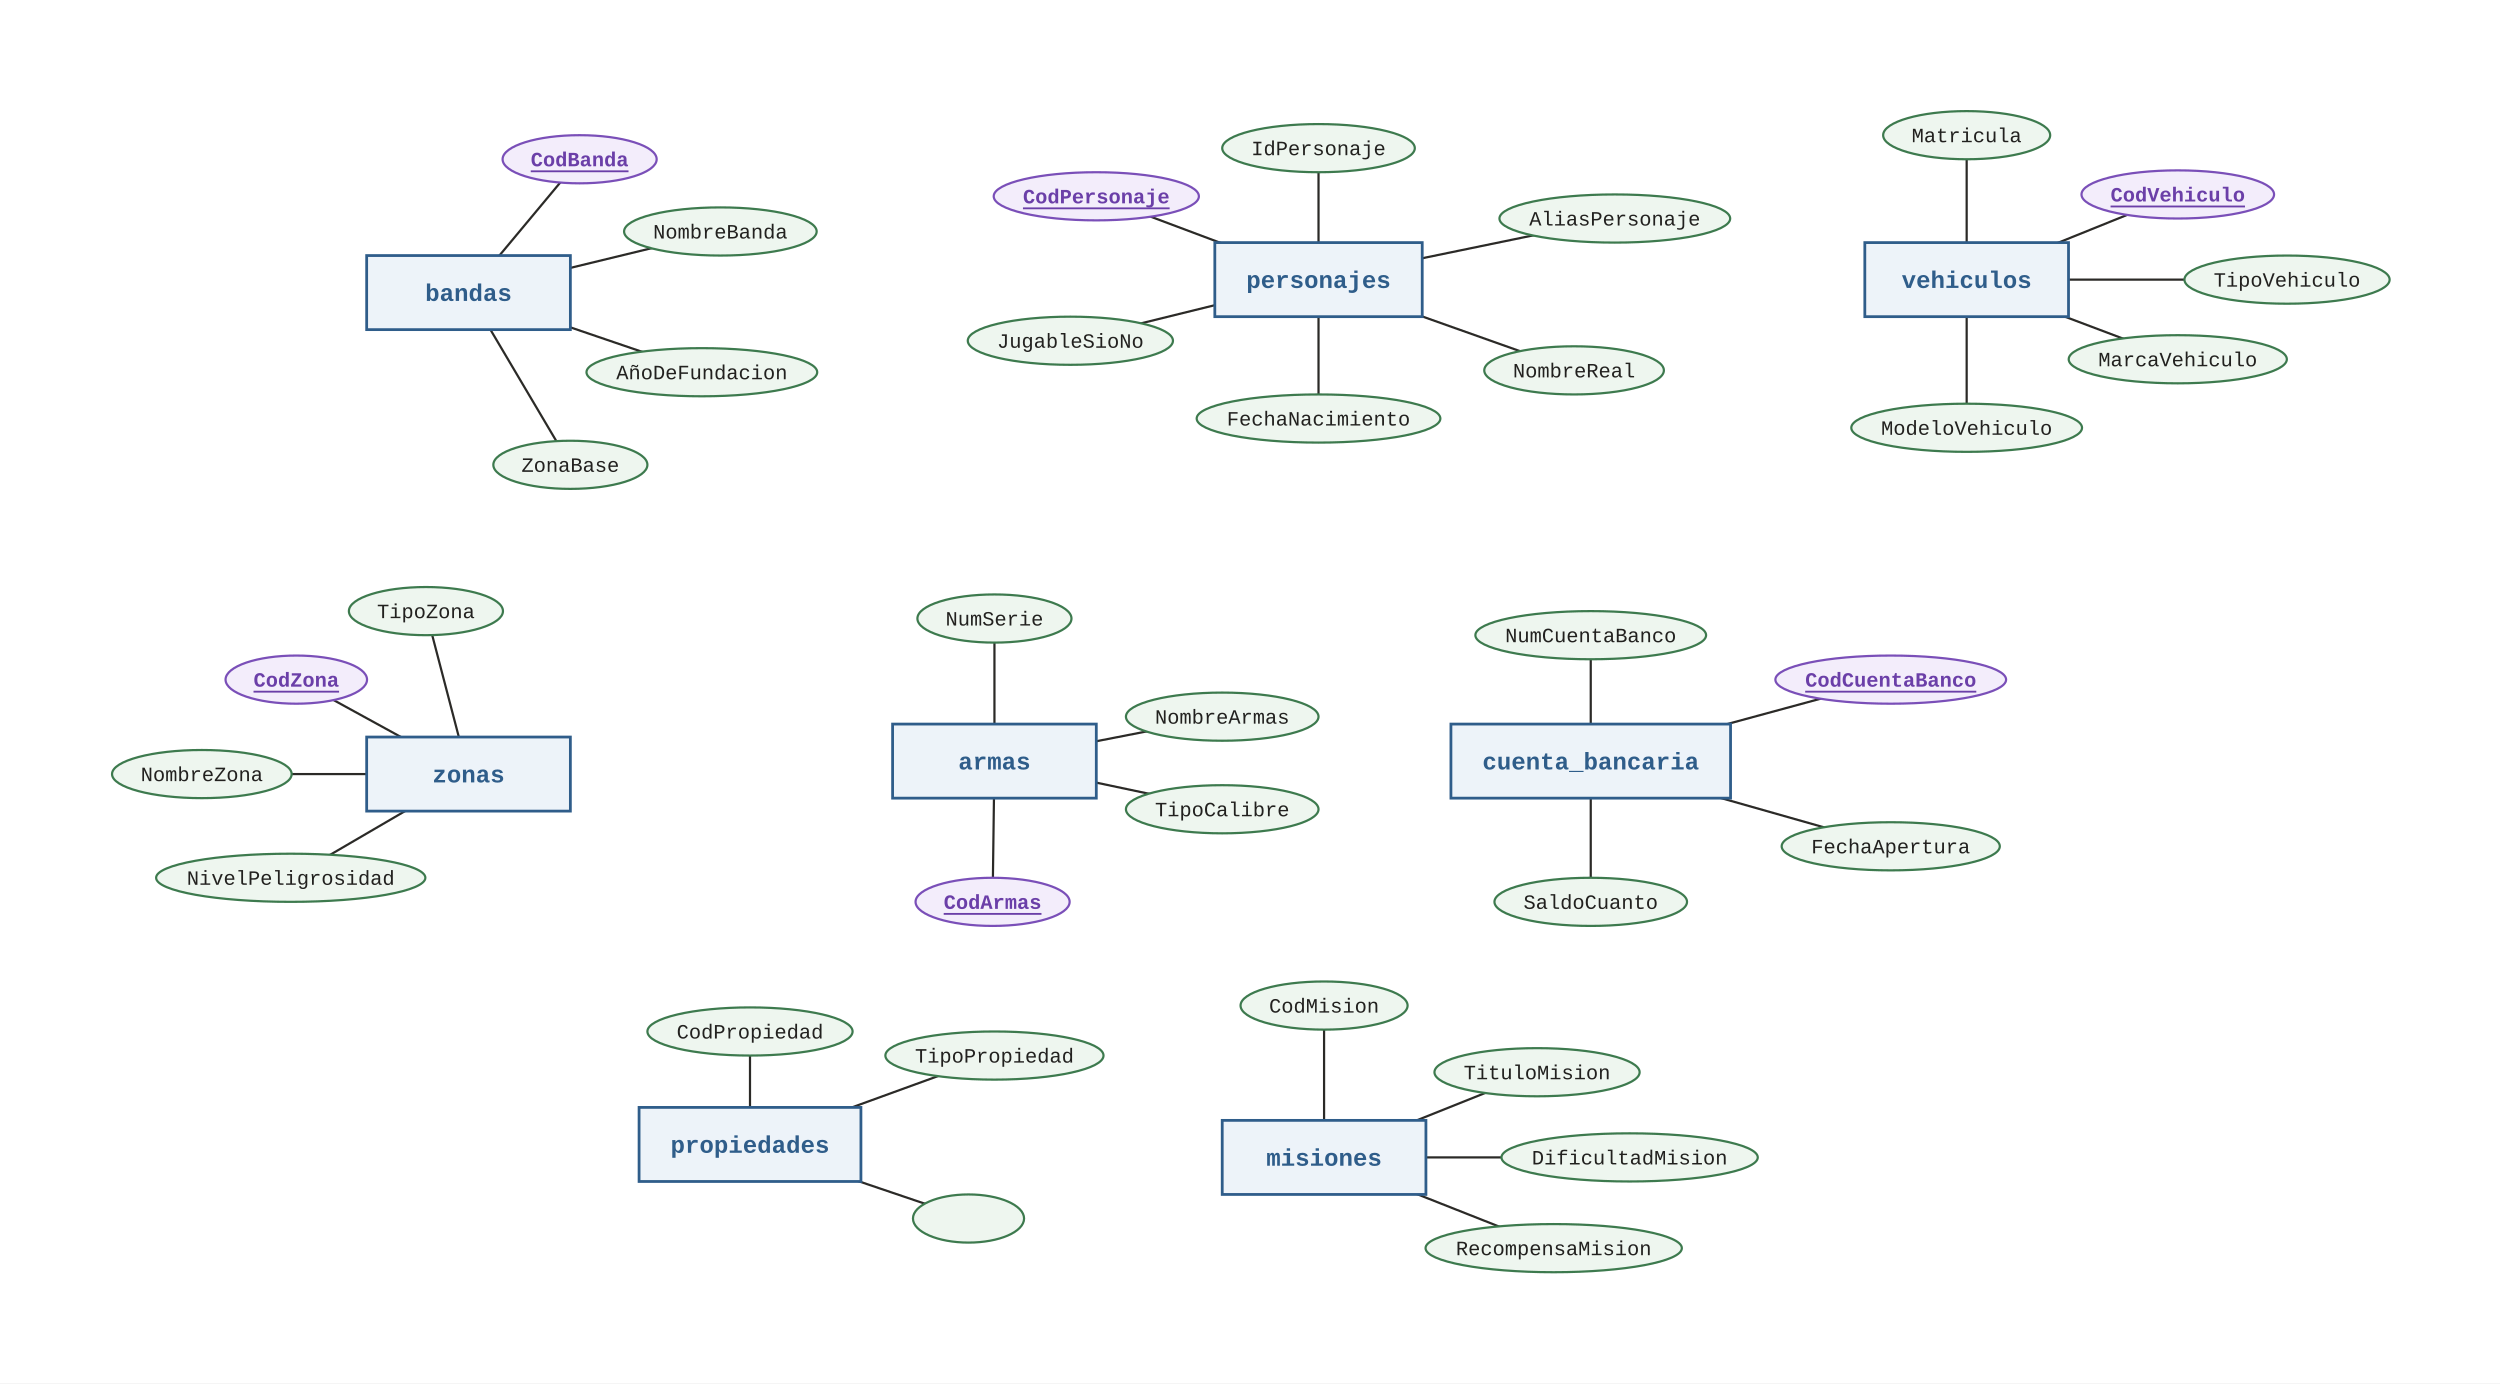
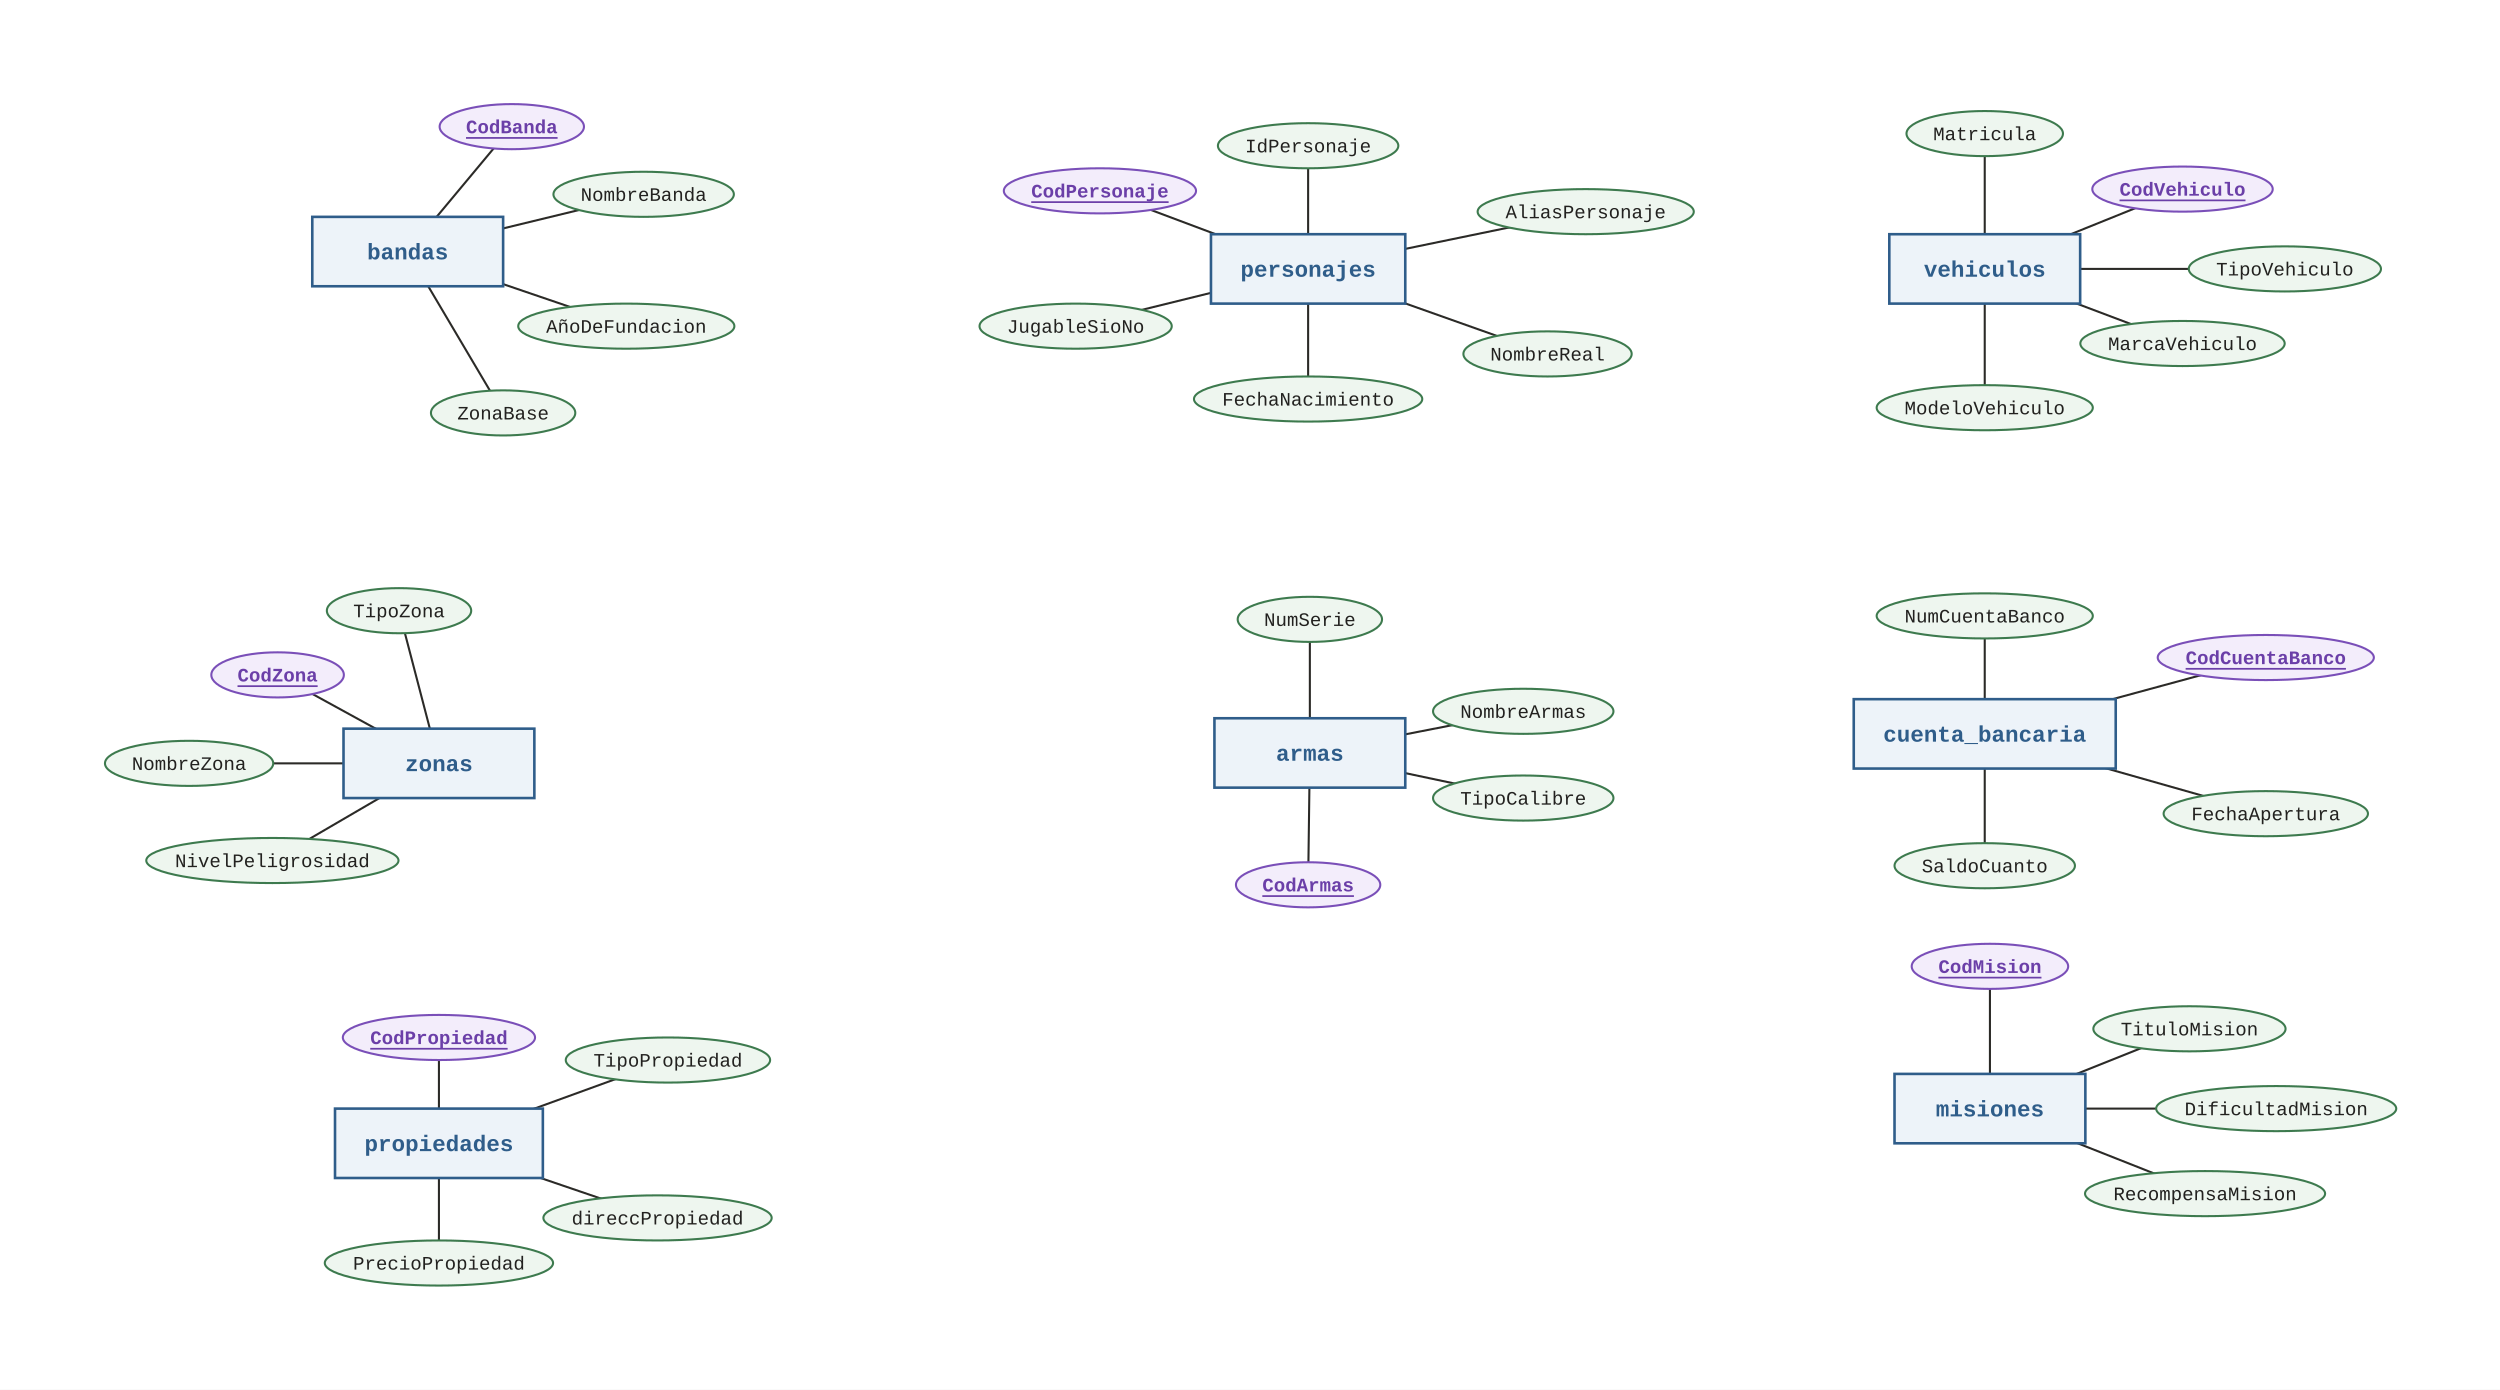
- <svg xmlns="http://www.w3.org/2000/svg" viewBox="1869 1651 1350 747" width="1350" height="747">
+ <svg xmlns="http://www.w3.org/2000/svg" viewBox="1750 1604 1441 801" width="1441" height="801">
  <style>.ln{stroke:#2B2A27;stroke-width:1.2}.mk{stroke:#2B2A27;stroke-width:1.5;fill:none}.mo{fill:#FFFFFF;stroke:#2B2A27;stroke-width:1.5}
.ent{fill:#EDF3F9;stroke:#2F5D8A;stroke-width:1.5}.dia{fill:#FBF2E0;stroke:#9C6510;stroke-width:1.5}.att{fill:#EEF6EF;stroke:#3D7A4E;stroke-width:1.2}.att.key{fill:#F3EDFB;stroke:#7A4FB8}.att.dr{stroke-dasharray:4 3}
.ent.in,.dia.in{fill:none}.dup{stroke:#C0362C;stroke-width:2.4}
.tx{fill:#22211F;font:11px Consolas,'JetBrains Mono','Courier New',monospace}.txk{fill:#6B3FA8;font-weight:600}.tb{font:600 13px Consolas,'JetBrains Mono','Courier New',monospace;fill:#2F5D8A}.tr{font:600 12px Consolas,'JetBrains Mono','Courier New',monospace;fill:#9C6510}.tt{font:600 10px Consolas,'JetBrains Mono','Courier New',monospace;fill:#6B6A64}
.ul{stroke:#6B3FA8;stroke-width:1}.ul.p{stroke-dasharray:3 2}.card{font:600 11px Consolas,'JetBrains Mono','Courier New',monospace;fill:#A2441C;paint-order:stroke;stroke:#FFFFFF;stroke-width:4px;stroke-linejoin:round}.cardq{fill:#6B6A64}
.tbox{fill:#FFFFFF;stroke:#A9B2C0;stroke-width:1}.thd{fill:#33557F}.thx{font:600 12.5px Consolas,'JetBrains Mono','Courier New',monospace;fill:#FFFFFF}.cx{font:11.5px Consolas,'JetBrains Mono','Courier New',monospace;fill:#22211F}.cpk{fill:#6B3FA8;font-weight:600}.cfk{fill:#A3304A}.cty{fill:#6B6A64;font-weight:400}.uq{font:600 9px Consolas,'JetBrains Mono','Courier New',monospace;fill:#2A7F8F}
.lk{stroke:#6B6A64;stroke-width:1.4;fill:none}.lk.dash{stroke-dasharray:6 4}.lkm{stroke:#6B6A64;stroke-width:1.5;fill:none}.lko{fill:#FFFFFF;stroke:#6B6A64;stroke-width:1.5}
.ipk{fill:#8E5FD0}.ifk{fill:#B4364E}.icol{fill:#2A7F8F}.inul{fill:none;stroke:#2A7F8F;stroke-width:1.3}
.rbox{fill:#FFFFFF;stroke:#22211F;stroke-width:1.1}.rnm{font:600 12.5px Consolas,'JetBrains Mono','Courier New',monospace;fill:#2F5D8A}.rcol{font:12px Consolas,'JetBrains Mono','Courier New',monospace;fill:#22211F}.rpk{font-weight:700;fill:#6B3FA8}.rfk{fill:#A3304A}.rul{stroke:#6B3FA8;stroke-width:1.1}
.rtag{font:600 9.5px Consolas,'JetBrains Mono','Courier New',monospace;fill:#6B6A64}.rarr{fill:none;stroke:#B4364E;stroke-width:1.1}.rhead{fill:#B4364E}
.ent.hd,.dia.hd{fill:none}.ktag{font:700 9px Consolas,'JetBrains Mono','Courier New',monospace;fill:#6B6A64}.rlab{fill:#FFFFFF;stroke:none;opacity:.92}.dia.assoc{stroke-dasharray:5 3}.ln.lid{stroke-width:2.2}.isal{fill:#9C6510}.skt{fill:#2F5D8A}
.thx.dup{fill:#FFC2BD}.cx.dup,.rnm.dup,.rcol.dup{fill:#C0362C;text-decoration:underline}
.note{stroke-width:1.2}.note-fold{stroke-width:1.2}.nc-y{fill:#FFF4C2;stroke:#D2AE36}.nc-b{fill:#DDEBFA;stroke:#7AA3D6}.nc-g{fill:#DFF2E1;stroke:#7DBB87}.nc-p{fill:#FBE1EC;stroke:#D98AAE}.note-fold{filter:brightness(.93)}.note-tx{font:12px 'Segoe UI',Arial,sans-serif;fill:#2B2A27}</style>
-   <rect x="1869" y="1651" width="1350" height="747" fill="#ffffff" />
-   <line x1="2122" y1="2069" x2="2029" y2="2018" class="ln" />
-   <line x1="2122" y1="2069" x2="1978" y2="2069" class="ln" />
-   <line x1="2122" y1="2069" x2="2099" y2="1981" class="ln" />
-   <line x1="2122" y1="2069" x2="2026" y2="2125" class="ln" />
-   <line x1="2581" y1="1802" x2="2581" y2="1731" class="ln" />
-   <line x1="2581" y1="1802" x2="2741" y2="1769" class="ln" />
-   <line x1="2581" y1="1802" x2="2719" y2="1851" class="ln" />
-   <line x1="2581" y1="1802" x2="2581" y2="1877" class="ln" />
-   <line x1="2581" y1="1802" x2="2447" y2="1835" class="ln" />
-   <line x1="2122" y1="1809" x2="2182" y2="1737" class="ln" />
-   <line x1="2122" y1="1809" x2="2258" y2="1776" class="ln" />
-   <line x1="2122" y1="1809" x2="2248" y2="1852" class="ln" />
-   <line x1="2122" y1="1809" x2="2177" y2="1902" class="ln" />
-   <line x1="2931" y1="1802" x2="2931" y2="1724" class="ln" />
-   <line x1="2931" y1="1802" x2="3045" y2="1756" class="ln" />
-   <line x1="2581" y1="1802" x2="2461" y2="1757" class="ln" />
-   <line x1="2931" y1="1802" x2="3045" y2="1845" class="ln" />
-   <line x1="2931" y1="1802" x2="2931" y2="1882" class="ln" />
-   <line x1="2931" y1="1802" x2="3104" y2="1802" class="ln" />
-   <line x1="2406" y1="2062" x2="2406" y2="1985" class="ln" />
-   <line x1="2406" y1="2062" x2="2529" y2="2038" class="ln" />
-   <line x1="2406" y1="2062" x2="2529" y2="2088" class="ln" />
-   <line x1="2406" y1="2062" x2="2405" y2="2138" class="ln" />
-   <line x1="2728" y1="2062" x2="2728" y2="1994" class="ln" />
-   <line x1="2728" y1="2062" x2="2890" y2="2018" class="ln" />
-   <line x1="2728" y1="2062" x2="2890" y2="2108" class="ln" />
-   <line x1="2728" y1="2062" x2="2728" y2="2138" class="ln" />
-   <line x1="2584" y1="2276" x2="2584" y2="2194" class="ln" />
-   <line x1="2584" y1="2276" x2="2699" y2="2230" class="ln" />
-   <line x1="2584" y1="2276" x2="2749" y2="2276" class="ln" />
-   <line x1="2584" y1="2276" x2="2708" y2="2325" class="ln" />
-   <line x1="2274" y1="2269" x2="2274" y2="2208" class="ln" />
-   <line x1="2274" y1="2269" x2="2406" y2="2221" class="ln" />
-   <line x1="2274" y1="2269" x2="2392" y2="2309" class="ln" />
+   <rect x="1750" y="1604" width="1441" height="801" fill="#ffffff" />
+   <line x1="2003" y1="2044" x2="1910" y2="1993" class="ln" />
+   <line x1="2003" y1="2044" x2="1859" y2="2044" class="ln" />
+   <line x1="2003" y1="2044" x2="1980" y2="1956" class="ln" />
+   <line x1="2003" y1="2044" x2="1907" y2="2100" class="ln" />
+   <line x1="2504" y1="1759" x2="2504" y2="1688" class="ln" />
+   <line x1="2504" y1="1759" x2="2664" y2="1726" class="ln" />
+   <line x1="2504" y1="1759" x2="2642" y2="1808" class="ln" />
+   <line x1="2504" y1="1759" x2="2504" y2="1834" class="ln" />
+   <line x1="2504" y1="1759" x2="2370" y2="1792" class="ln" />
+   <line x1="1985" y1="1749" x2="2045" y2="1677" class="ln" />
+   <line x1="1985" y1="1749" x2="2121" y2="1716" class="ln" />
+   <line x1="1985" y1="1749" x2="2111" y2="1792" class="ln" />
+   <line x1="1985" y1="1749" x2="2040" y2="1842" class="ln" />
+   <line x1="2894" y1="1759" x2="2894" y2="1681" class="ln" />
+   <line x1="2894" y1="1759" x2="3008" y2="1713" class="ln" />
+   <line x1="2504" y1="1759" x2="2384" y2="1714" class="ln" />
+   <line x1="2894" y1="1759" x2="3008" y2="1802" class="ln" />
+   <line x1="2894" y1="1759" x2="2894" y2="1839" class="ln" />
+   <line x1="2894" y1="1759" x2="3067" y2="1759" class="ln" />
+   <line x1="2505" y1="2038" x2="2505" y2="1961" class="ln" />
+   <line x1="2505" y1="2038" x2="2628" y2="2014" class="ln" />
+   <line x1="2505" y1="2038" x2="2628" y2="2064" class="ln" />
+   <line x1="2505" y1="2038" x2="2504" y2="2114" class="ln" />
+   <line x1="2894" y1="2027" x2="2894" y2="1959" class="ln" />
+   <line x1="2894" y1="2027" x2="3056" y2="1983" class="ln" />
+   <line x1="2894" y1="2027" x2="3056" y2="2073" class="ln" />
+   <line x1="2894" y1="2027" x2="2894" y2="2103" class="ln" />
+   <line x1="2897" y1="2243" x2="2897" y2="2161" class="ln" />
+   <line x1="2897" y1="2243" x2="3012" y2="2197" class="ln" />
+   <line x1="2897" y1="2243" x2="3062" y2="2243" class="ln" />
+   <line x1="2897" y1="2243" x2="3021" y2="2292" class="ln" />
+   <line x1="2003" y1="2263" x2="2003" y2="2202" class="ln" />
+   <line x1="2003" y1="2263" x2="2135" y2="2215" class="ln" />
+   <line x1="2003" y1="2263" x2="2129" y2="2306" class="ln" />
+   <line x1="2003" y1="2263" x2="2003" y2="2332" class="ln" />
  <g class="node" data-id="nmwmhqvag3xdsrz">
-     <rect x="2067" y="2049" width="110" height="40" class="ent" />
-     <text x="2122" y="2073.5" text-anchor="middle" class="tb">zonas</text>
+     <rect x="1948" y="2024" width="110" height="40" class="ent" />
+     <text x="2003" y="2048.5" text-anchor="middle" class="tb">zonas</text>
  </g>
  <g class="node" data-id="nmwmhrrtz46f440">
-     <ellipse cx="2029" cy="2018" rx="38.2" ry="13" class="att key" />
-     <text x="2029" y="2021.8" text-anchor="middle" class="tx txk">CodZona</text>
-     <line x1="2005.9" y1="2024.5" x2="2052.1" y2="2024.5" class="ul" />
+     <ellipse cx="1910" cy="1993" rx="38.2" ry="13" class="att key" />
+     <text x="1910" y="1996.8" text-anchor="middle" class="tx txk">CodZona</text>
+     <line x1="1886.9" y1="1999.5" x2="1933.1" y2="1999.5" class="ul" />
  </g>
  <g class="node" data-id="nmwmhs1pz4838rc">
-     <ellipse cx="1978" cy="2069" rx="48.5" ry="13" class="att" />
-     <text x="1978" y="2072.8" text-anchor="middle" class="tx">NombreZona</text>
+     <ellipse cx="1859" cy="2044" rx="48.5" ry="13" class="att" />
+     <text x="1859" y="2047.8" text-anchor="middle" class="tx">NombreZona</text>
  </g>
  <g class="node" data-id="nmwmhse6k4avtgo">
-     <ellipse cx="2099" cy="1981" rx="41.6" ry="13" class="att" />
-     <text x="2099" y="1984.8" text-anchor="middle" class="tx">TipoZona</text>
+     <ellipse cx="1980" cy="1956" rx="41.6" ry="13" class="att" />
+     <text x="1980" y="1959.8" text-anchor="middle" class="tx">TipoZona</text>
  </g>
  <g class="node" data-id="nmwmhsl8x4cs0xw">
-     <ellipse cx="2026" cy="2125" rx="72.7" ry="13" class="att" />
-     <text x="2026" y="2128.8" text-anchor="middle" class="tx">NivelPeligrosidad</text>
+     <ellipse cx="1907" cy="2100" rx="72.7" ry="13" class="att" />
+     <text x="1907" y="2103.8" text-anchor="middle" class="tx">NivelPeligrosidad</text>
  </g>
  <g class="node" data-id="nmwmhtg534eof8d">
-     <rect x="2525" y="1782" width="112" height="40" class="ent" />
-     <text x="2581" y="1806.5" text-anchor="middle" class="tb">personajes</text>
+     <rect x="2448" y="1739" width="112" height="40" class="ent" />
+     <text x="2504" y="1763.5" text-anchor="middle" class="tb">personajes</text>
  </g>
  <g class="node" data-id="nmwmhtvoe4fcd3s">
-     <ellipse cx="2581" cy="1731" rx="52" ry="13" class="att" />
-     <text x="2581" y="1734.8" text-anchor="middle" class="tx">IdPersonaje</text>
+     <ellipse cx="2504" cy="1688" rx="52" ry="13" class="att" />
+     <text x="2504" y="1691.8" text-anchor="middle" class="tx">IdPersonaje</text>
  </g>
  <g class="node" data-id="nmwmhtzp54hasp6">
-     <ellipse cx="2741" cy="1769" rx="62.3" ry="13" class="att" />
-     <text x="2741" y="1772.8" text-anchor="middle" class="tx">AliasPersonaje</text>
+     <ellipse cx="2664" cy="1726" rx="62.3" ry="13" class="att" />
+     <text x="2664" y="1729.8" text-anchor="middle" class="tx">AliasPersonaje</text>
  </g>
  <g class="node" data-id="nmwmhu9s44jnxp9">
-     <ellipse cx="2719" cy="1851" rx="48.5" ry="13" class="att" />
-     <text x="2719" y="1854.8" text-anchor="middle" class="tx">NombreReal</text>
+     <ellipse cx="2642" cy="1808" rx="48.5" ry="13" class="att" />
+     <text x="2642" y="1811.8" text-anchor="middle" class="tx">NombreReal</text>
  </g>
  <g class="node" data-id="nmwmhvhij4l5lyf">
-     <ellipse cx="2581" cy="1877" rx="65.8" ry="13" class="att" />
-     <text x="2581" y="1880.8" text-anchor="middle" class="tx">FechaNacimiento</text>
+     <ellipse cx="2504" cy="1834" rx="65.8" ry="13" class="att" />
+     <text x="2504" y="1837.8" text-anchor="middle" class="tx">FechaNacimiento</text>
  </g>
  <g class="node" data-id="nmwmhw2st4nqzpn">
-     <ellipse cx="2447" cy="1835" rx="55.4" ry="13" class="att" />
-     <text x="2447" y="1838.8" text-anchor="middle" class="tx">JugableSioNo</text>
+     <ellipse cx="2370" cy="1792" rx="55.4" ry="13" class="att" />
+     <text x="2370" y="1795.8" text-anchor="middle" class="tx">JugableSioNo</text>
  </g>
  <g class="node" data-id="nmwmhxjzb4pf9rv">
-     <rect x="2067" y="1789" width="110" height="40" class="ent" />
-     <text x="2122" y="1813.5" text-anchor="middle" class="tb">bandas</text>
+     <rect x="1930" y="1729" width="110" height="40" class="ent" />
+     <text x="1985" y="1753.5" text-anchor="middle" class="tb">bandas</text>
  </g>
  <g class="node" data-id="nmwmhxsy74qo5d7">
-     <ellipse cx="2182" cy="1737" rx="41.6" ry="13" class="att key" />
-     <text x="2182" y="1740.8" text-anchor="middle" class="tx txk">CodBanda</text>
-     <line x1="2155.6" y1="1743.5" x2="2208.4" y2="1743.5" class="ul" />
+     <ellipse cx="2045" cy="1677" rx="41.6" ry="13" class="att key" />
+     <text x="2045" y="1680.8" text-anchor="middle" class="tx txk">CodBanda</text>
+     <line x1="2018.6" y1="1683.5" x2="2071.4" y2="1683.5" class="ul" />
  </g>
  <g class="node" data-id="nmwmhy7ny4s7mmz">
-     <ellipse cx="2258" cy="1776" rx="52" ry="13" class="att" />
-     <text x="2258" y="1779.8" text-anchor="middle" class="tx">NombreBanda</text>
+     <ellipse cx="2121" cy="1716" rx="52" ry="13" class="att" />
+     <text x="2121" y="1719.8" text-anchor="middle" class="tx">NombreBanda</text>
  </g>
  <g class="node" data-id="nmwmhzwdd4umxmz">
-     <ellipse cx="2248" cy="1852" rx="62.3" ry="13" class="att" />
-     <text x="2248" y="1855.8" text-anchor="middle" class="tx">AñoDeFundacion</text>
+     <ellipse cx="2111" cy="1792" rx="62.3" ry="13" class="att" />
+     <text x="2111" y="1795.8" text-anchor="middle" class="tx">AñoDeFundacion</text>
  </g>
  <g class="node" data-id="nmwmi0gy84w97ze">
-     <ellipse cx="2177" cy="1902" rx="41.6" ry="13" class="att" />
-     <text x="2177" y="1905.8" text-anchor="middle" class="tx">ZonaBase</text>
+     <ellipse cx="2040" cy="1842" rx="41.6" ry="13" class="att" />
+     <text x="2040" y="1845.8" text-anchor="middle" class="tx">ZonaBase</text>
  </g>
  <g class="node" data-id="nmwmi2cq74yrbnu">
-     <rect x="2876" y="1782" width="110" height="40" class="ent" />
-     <text x="2931" y="1806.5" text-anchor="middle" class="tb">vehiculos</text>
+     <rect x="2839" y="1739" width="110" height="40" class="ent" />
+     <text x="2894" y="1763.5" text-anchor="middle" class="tb">vehiculos</text>
  </g>
  <g class="node" data-id="nmwmi2nv34ztt1i">
-     <ellipse cx="2931" cy="1724" rx="45.1" ry="13" class="att" />
-     <text x="2931" y="1727.8" text-anchor="middle" class="tx">Matricula</text>
+     <ellipse cx="2894" cy="1681" rx="45.1" ry="13" class="att" />
+     <text x="2894" y="1684.8" text-anchor="middle" class="tx">Matricula</text>
  </g>
  <g class="node" data-id="nmwmi3kmf51jxje">
-     <ellipse cx="3045" cy="1756" rx="52" ry="13" class="att key" />
-     <text x="3045" y="1759.8" text-anchor="middle" class="tx txk">CodVehiculo</text>
-     <line x1="3008.7" y1="1762.5" x2="3081.3" y2="1762.5" class="ul" />
+     <ellipse cx="3008" cy="1713" rx="52" ry="13" class="att key" />
+     <text x="3008" y="1716.8" text-anchor="middle" class="tx txk">CodVehiculo</text>
+     <line x1="2971.7" y1="1719.5" x2="3044.3" y2="1719.5" class="ul" />
  </g>
  <g class="node" data-id="nmwmi402d53smqh">
-     <ellipse cx="2461" cy="1757" rx="55.4" ry="13" class="att key" />
-     <text x="2461" y="1760.8" text-anchor="middle" class="tx txk">CodPersonaje</text>
-     <line x1="2421.4" y1="1763.5" x2="2500.6" y2="1763.5" class="ul" />
+     <ellipse cx="2384" cy="1714" rx="55.4" ry="13" class="att key" />
+     <text x="2384" y="1717.8" text-anchor="middle" class="tx txk">CodPersonaje</text>
+     <line x1="2344.4" y1="1720.5" x2="2423.6" y2="1720.5" class="ul" />
  </g>
  <g class="node" data-id="nmwmi4m2t551h8a">
-     <ellipse cx="3045" cy="1845" rx="58.9" ry="13" class="att" />
-     <text x="3045" y="1848.8" text-anchor="middle" class="tx">MarcaVehiculo</text>
+     <ellipse cx="3008" cy="1802" rx="58.9" ry="13" class="att" />
+     <text x="3008" y="1805.8" text-anchor="middle" class="tx">MarcaVehiculo</text>
  </g>
  <g class="node" data-id="nmwmi5d3357tlys">
-     <ellipse cx="2931" cy="1882" rx="62.3" ry="13" class="att" />
-     <text x="2931" y="1885.8" text-anchor="middle" class="tx">ModeloVehiculo</text>
+     <ellipse cx="2894" cy="1839" rx="62.3" ry="13" class="att" />
+     <text x="2894" y="1842.8" text-anchor="middle" class="tx">ModeloVehiculo</text>
  </g>
  <g class="node" data-id="nmwmi6y4t590tg7">
-     <ellipse cx="3104" cy="1802" rx="55.4" ry="13" class="att" />
-     <text x="3104" y="1805.8" text-anchor="middle" class="tx">TipoVehiculo</text>
+     <ellipse cx="3067" cy="1759" rx="55.4" ry="13" class="att" />
+     <text x="3067" y="1762.8" text-anchor="middle" class="tx">TipoVehiculo</text>
  </g>
  <g class="node" data-id="nmwmia2g75bo3id">
-     <rect x="2351" y="2042" width="110" height="40" class="ent" />
-     <text x="2406" y="2066.5" text-anchor="middle" class="tb">armas</text>
+     <rect x="2450" y="2018" width="110" height="40" class="ent" />
+     <text x="2505" y="2042.5" text-anchor="middle" class="tb">armas</text>
  </g>
  <g class="node" data-id="nmwmia8na5ce6x1">
-     <ellipse cx="2406" cy="1985" rx="41.6" ry="13" class="att" />
-     <text x="2406" y="1988.8" text-anchor="middle" class="tx">NumSerie</text>
+     <ellipse cx="2505" cy="1961" rx="41.6" ry="13" class="att" />
+     <text x="2505" y="1964.8" text-anchor="middle" class="tx">NumSerie</text>
  </g>
  <g class="node" data-id="nmwmiasoj5eu1sq">
-     <ellipse cx="2529" cy="2038" rx="52" ry="13" class="att" />
-     <text x="2529" y="2041.8" text-anchor="middle" class="tx">NombreArmas</text>
+     <ellipse cx="2628" cy="2014" rx="52" ry="13" class="att" />
+     <text x="2628" y="2017.8" text-anchor="middle" class="tx">NombreArmas</text>
  </g>
  <g class="node" data-id="nmwmic04b5gq8px">
-     <ellipse cx="2529" cy="2088" rx="52" ry="13" class="att" />
-     <text x="2529" y="2091.8" text-anchor="middle" class="tx">TipoCalibre</text>
+     <ellipse cx="2628" cy="2064" rx="52" ry="13" class="att" />
+     <text x="2628" y="2067.8" text-anchor="middle" class="tx">TipoCalibre</text>
  </g>
  <g class="node" data-id="nmwmie3675k2tdn">
-     <ellipse cx="2405" cy="2138" rx="41.6" ry="13" class="att key" />
-     <text x="2405" y="2141.8" text-anchor="middle" class="tx txk">CodArmas</text>
-     <line x1="2378.6" y1="2144.5" x2="2431.4" y2="2144.5" class="ul" />
+     <ellipse cx="2504" cy="2114" rx="41.6" ry="13" class="att key" />
+     <text x="2504" y="2117.8" text-anchor="middle" class="tx txk">CodArmas</text>
+     <line x1="2477.6" y1="2120.5" x2="2530.4" y2="2120.5" class="ul" />
  </g>
  <g class="node" data-id="nmwmieuhb5myfep">
-     <rect x="2652.5" y="2042" width="151" height="40" class="ent" />
-     <text x="2728" y="2066.5" text-anchor="middle" class="tb">cuenta_bancaria</text>
+     <rect x="2818.5" y="2007" width="151" height="40" class="ent" />
+     <text x="2894" y="2031.5" text-anchor="middle" class="tb">cuenta_bancaria</text>
  </g>
  <g class="node" data-id="nmwmifxlj5nexyy">
-     <ellipse cx="2728" cy="1994" rx="62.3" ry="13" class="att" />
-     <text x="2728" y="1997.8" text-anchor="middle" class="tx">NumCuentaBanco</text>
+     <ellipse cx="2894" cy="1959" rx="62.3" ry="13" class="att" />
+     <text x="2894" y="1962.8" text-anchor="middle" class="tx">NumCuentaBanco</text>
  </g>
  <g class="node" data-id="nmwmih6ur5pqn8f">
-     <ellipse cx="2890" cy="2018" rx="62.3" ry="13" class="att key" />
-     <text x="2890" y="2021.8" text-anchor="middle" class="tx txk">CodCuentaBanco</text>
-     <line x1="2843.8" y1="2024.5" x2="2936.2" y2="2024.5" class="ul" />
+     <ellipse cx="3056" cy="1983" rx="62.3" ry="13" class="att key" />
+     <text x="3056" y="1986.8" text-anchor="middle" class="tx txk">CodCuentaBanco</text>
+     <line x1="3009.8" y1="1989.5" x2="3102.2" y2="1989.5" class="ul" />
  </g>
  <g class="node" data-id="nmwmih70n5rkz42">
-     <ellipse cx="2890" cy="2108" rx="58.9" ry="13" class="att" />
-     <text x="2890" y="2111.8" text-anchor="middle" class="tx">FechaApertura</text>
+     <ellipse cx="3056" cy="2073" rx="58.9" ry="13" class="att" />
+     <text x="3056" y="2076.8" text-anchor="middle" class="tx">FechaApertura</text>
  </g>
  <g class="node" data-id="nmwmilzss5tyocj">
-     <ellipse cx="2728" cy="2138" rx="52" ry="13" class="att" />
-     <text x="2728" y="2141.8" text-anchor="middle" class="tx">SaldoCuanto</text>
+     <ellipse cx="2894" cy="2103" rx="52" ry="13" class="att" />
+     <text x="2894" y="2106.8" text-anchor="middle" class="tx">SaldoCuanto</text>
  </g>
  <g class="node" data-id="nmwmio5i75v8jmj">
-     <rect x="2529" y="2256" width="110" height="40" class="ent" />
-     <text x="2584" y="2280.5" text-anchor="middle" class="tb">misiones</text>
+     <rect x="2842" y="2223" width="110" height="40" class="ent" />
+     <text x="2897" y="2247.5" text-anchor="middle" class="tb">misiones</text>
  </g>
  <g class="node" data-id="nmwmiow465w8po8">
-     <ellipse cx="2584" cy="2194" rx="45.1" ry="13" class="att" />
-     <text x="2584" y="2197.8" text-anchor="middle" class="tx">CodMision</text>
+     <ellipse cx="2897" cy="2161" rx="45.1" ry="13" class="att key" />
+     <text x="2897" y="2164.8" text-anchor="middle" class="tx txk">CodMision</text>
+     <line x1="2867.3" y1="2167.5" x2="2926.7" y2="2167.5" class="ul" />
  </g>
  <g class="node" data-id="nmwmir5ci5yhlv1">
-     <ellipse cx="2699" cy="2230" rx="55.4" ry="13" class="att" />
-     <text x="2699" y="2233.8" text-anchor="middle" class="tx">TituloMision</text>
+     <ellipse cx="3012" cy="2197" rx="55.4" ry="13" class="att" />
+     <text x="3012" y="2200.8" text-anchor="middle" class="tx">TituloMision</text>
  </g>
  <g class="node" data-id="nmwmirrxe60nf3k">
-     <ellipse cx="2749" cy="2276" rx="69.2" ry="13" class="att" />
-     <text x="2749" y="2279.8" text-anchor="middle" class="tx">DificultadMision</text>
+     <ellipse cx="3062" cy="2243" rx="69.2" ry="13" class="att" />
+     <text x="3062" y="2246.8" text-anchor="middle" class="tx">DificultadMision</text>
  </g>
  <g class="node" data-id="nmwmisx1w62qcp3">
-     <ellipse cx="2708" cy="2325" rx="69.2" ry="13" class="att" />
-     <text x="2708" y="2328.8" text-anchor="middle" class="tx">RecompensaMision</text>
+     <ellipse cx="3021" cy="2292" rx="69.2" ry="13" class="att" />
+     <text x="3021" y="2295.8" text-anchor="middle" class="tx">RecompensaMision</text>
  </g>
  <g class="node" data-id="nmwmiwxrr6474jo">
-     <rect x="2214.1" y="2249" width="119.8" height="40" class="ent" />
-     <text x="2274" y="2273.5" text-anchor="middle" class="tb">propiedades</text>
+     <rect x="1943.1" y="2243" width="119.8" height="40" class="ent" />
+     <text x="2003" y="2267.5" text-anchor="middle" class="tb">propiedades</text>
  </g>
  <g class="node" data-id="nmwmj46ri65fsi7">
-     <ellipse cx="2274" cy="2208" rx="55.4" ry="13" class="att" />
-     <text x="2274" y="2211.8" text-anchor="middle" class="tx">CodPropiedad</text>
+     <ellipse cx="2003" cy="2202" rx="55.4" ry="13" class="att key" />
+     <text x="2003" y="2205.8" text-anchor="middle" class="tx txk">CodPropiedad</text>
+     <line x1="1963.4" y1="2208.5" x2="2042.6" y2="2208.5" class="ul" />
  </g>
  <g class="node" data-id="nmwmj4fdq67bwgb">
-     <ellipse cx="2406" cy="2221" rx="58.9" ry="13" class="att" />
-     <text x="2406" y="2224.8" text-anchor="middle" class="tx">TipoPropiedad</text>
+     <ellipse cx="2135" cy="2215" rx="58.9" ry="13" class="att" />
+     <text x="2135" y="2218.8" text-anchor="middle" class="tx">TipoPropiedad</text>
  </g>
  <g class="node" data-id="nmwmj5cyw692ayh">
-     <ellipse cx="2392" cy="2309" rx="30" ry="13" class="att" />
-     <text x="2392" y="2312.8" text-anchor="middle" class="tx" />
+     <ellipse cx="2129" cy="2306" rx="65.8" ry="13" class="att" />
+     <text x="2129" y="2309.8" text-anchor="middle" class="tx">direccPropiedad</text>
+   </g>
+   <g class="node" data-id="nmwmj8ovs6bwnpc">
+     <ellipse cx="2003" cy="2332" rx="65.8" ry="13" class="att" />
+     <text x="2003" y="2335.8" text-anchor="middle" class="tx">PrecioPropiedad</text>
  </g>
</svg>
